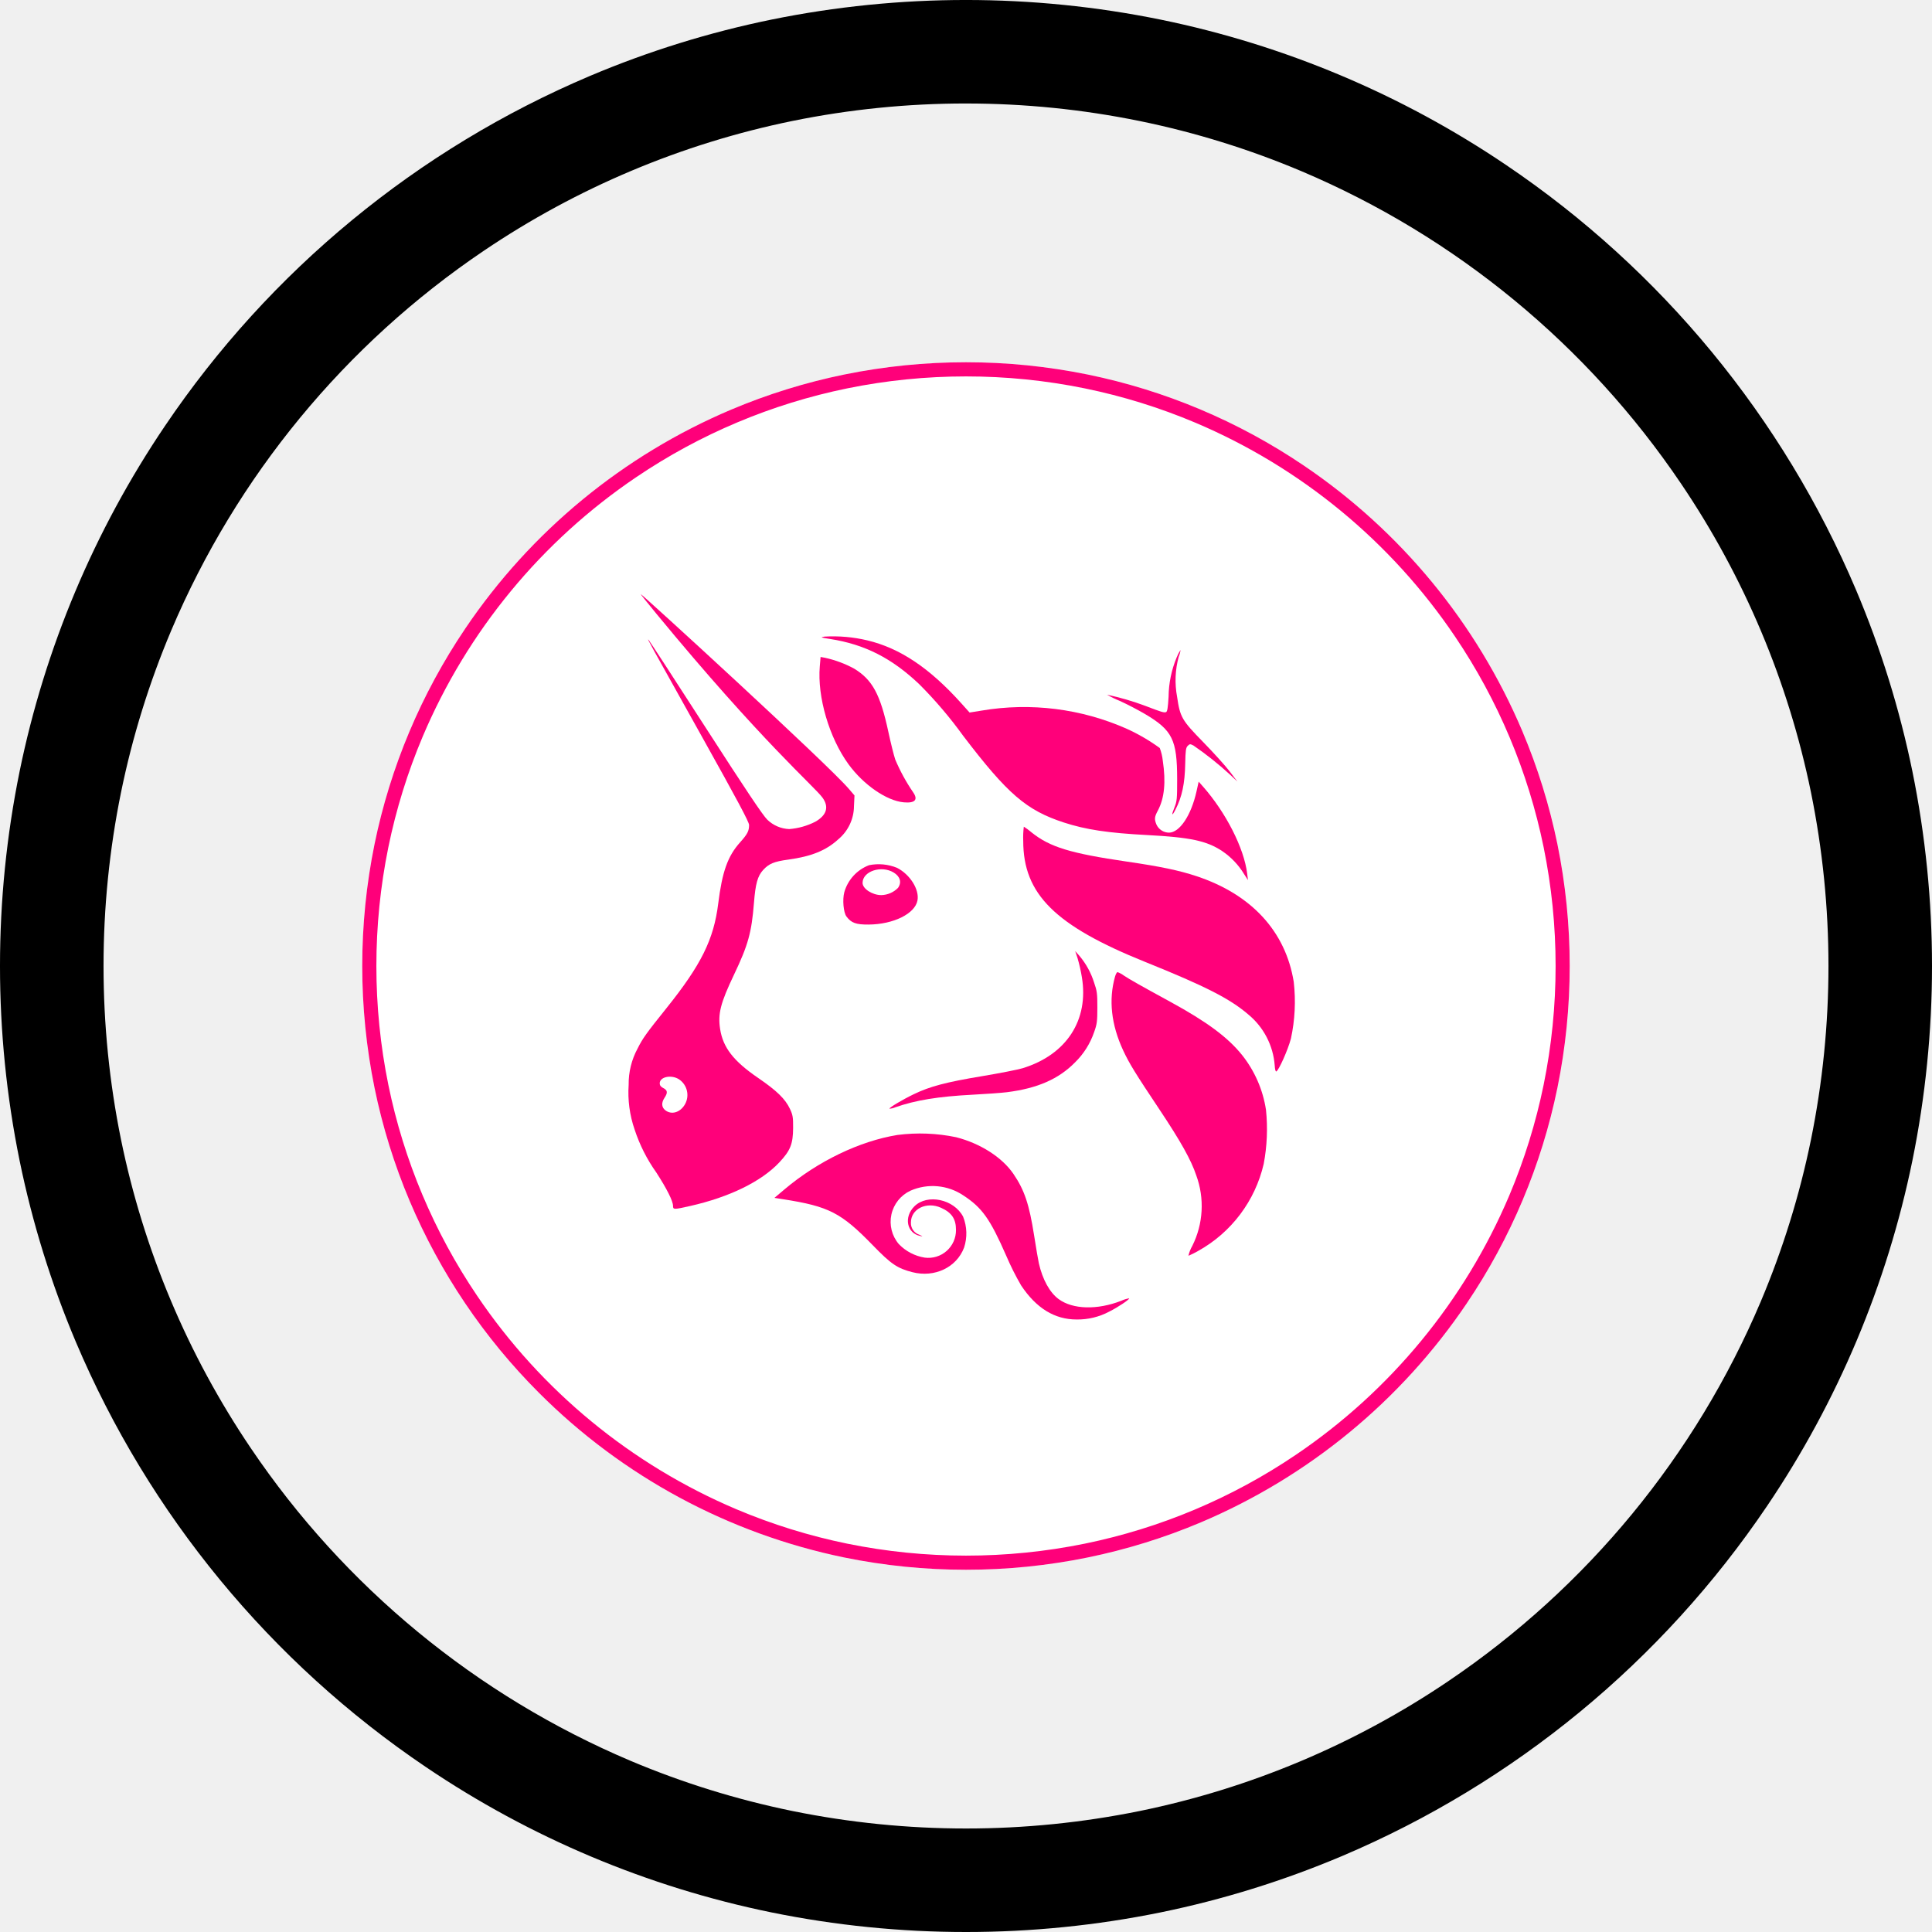
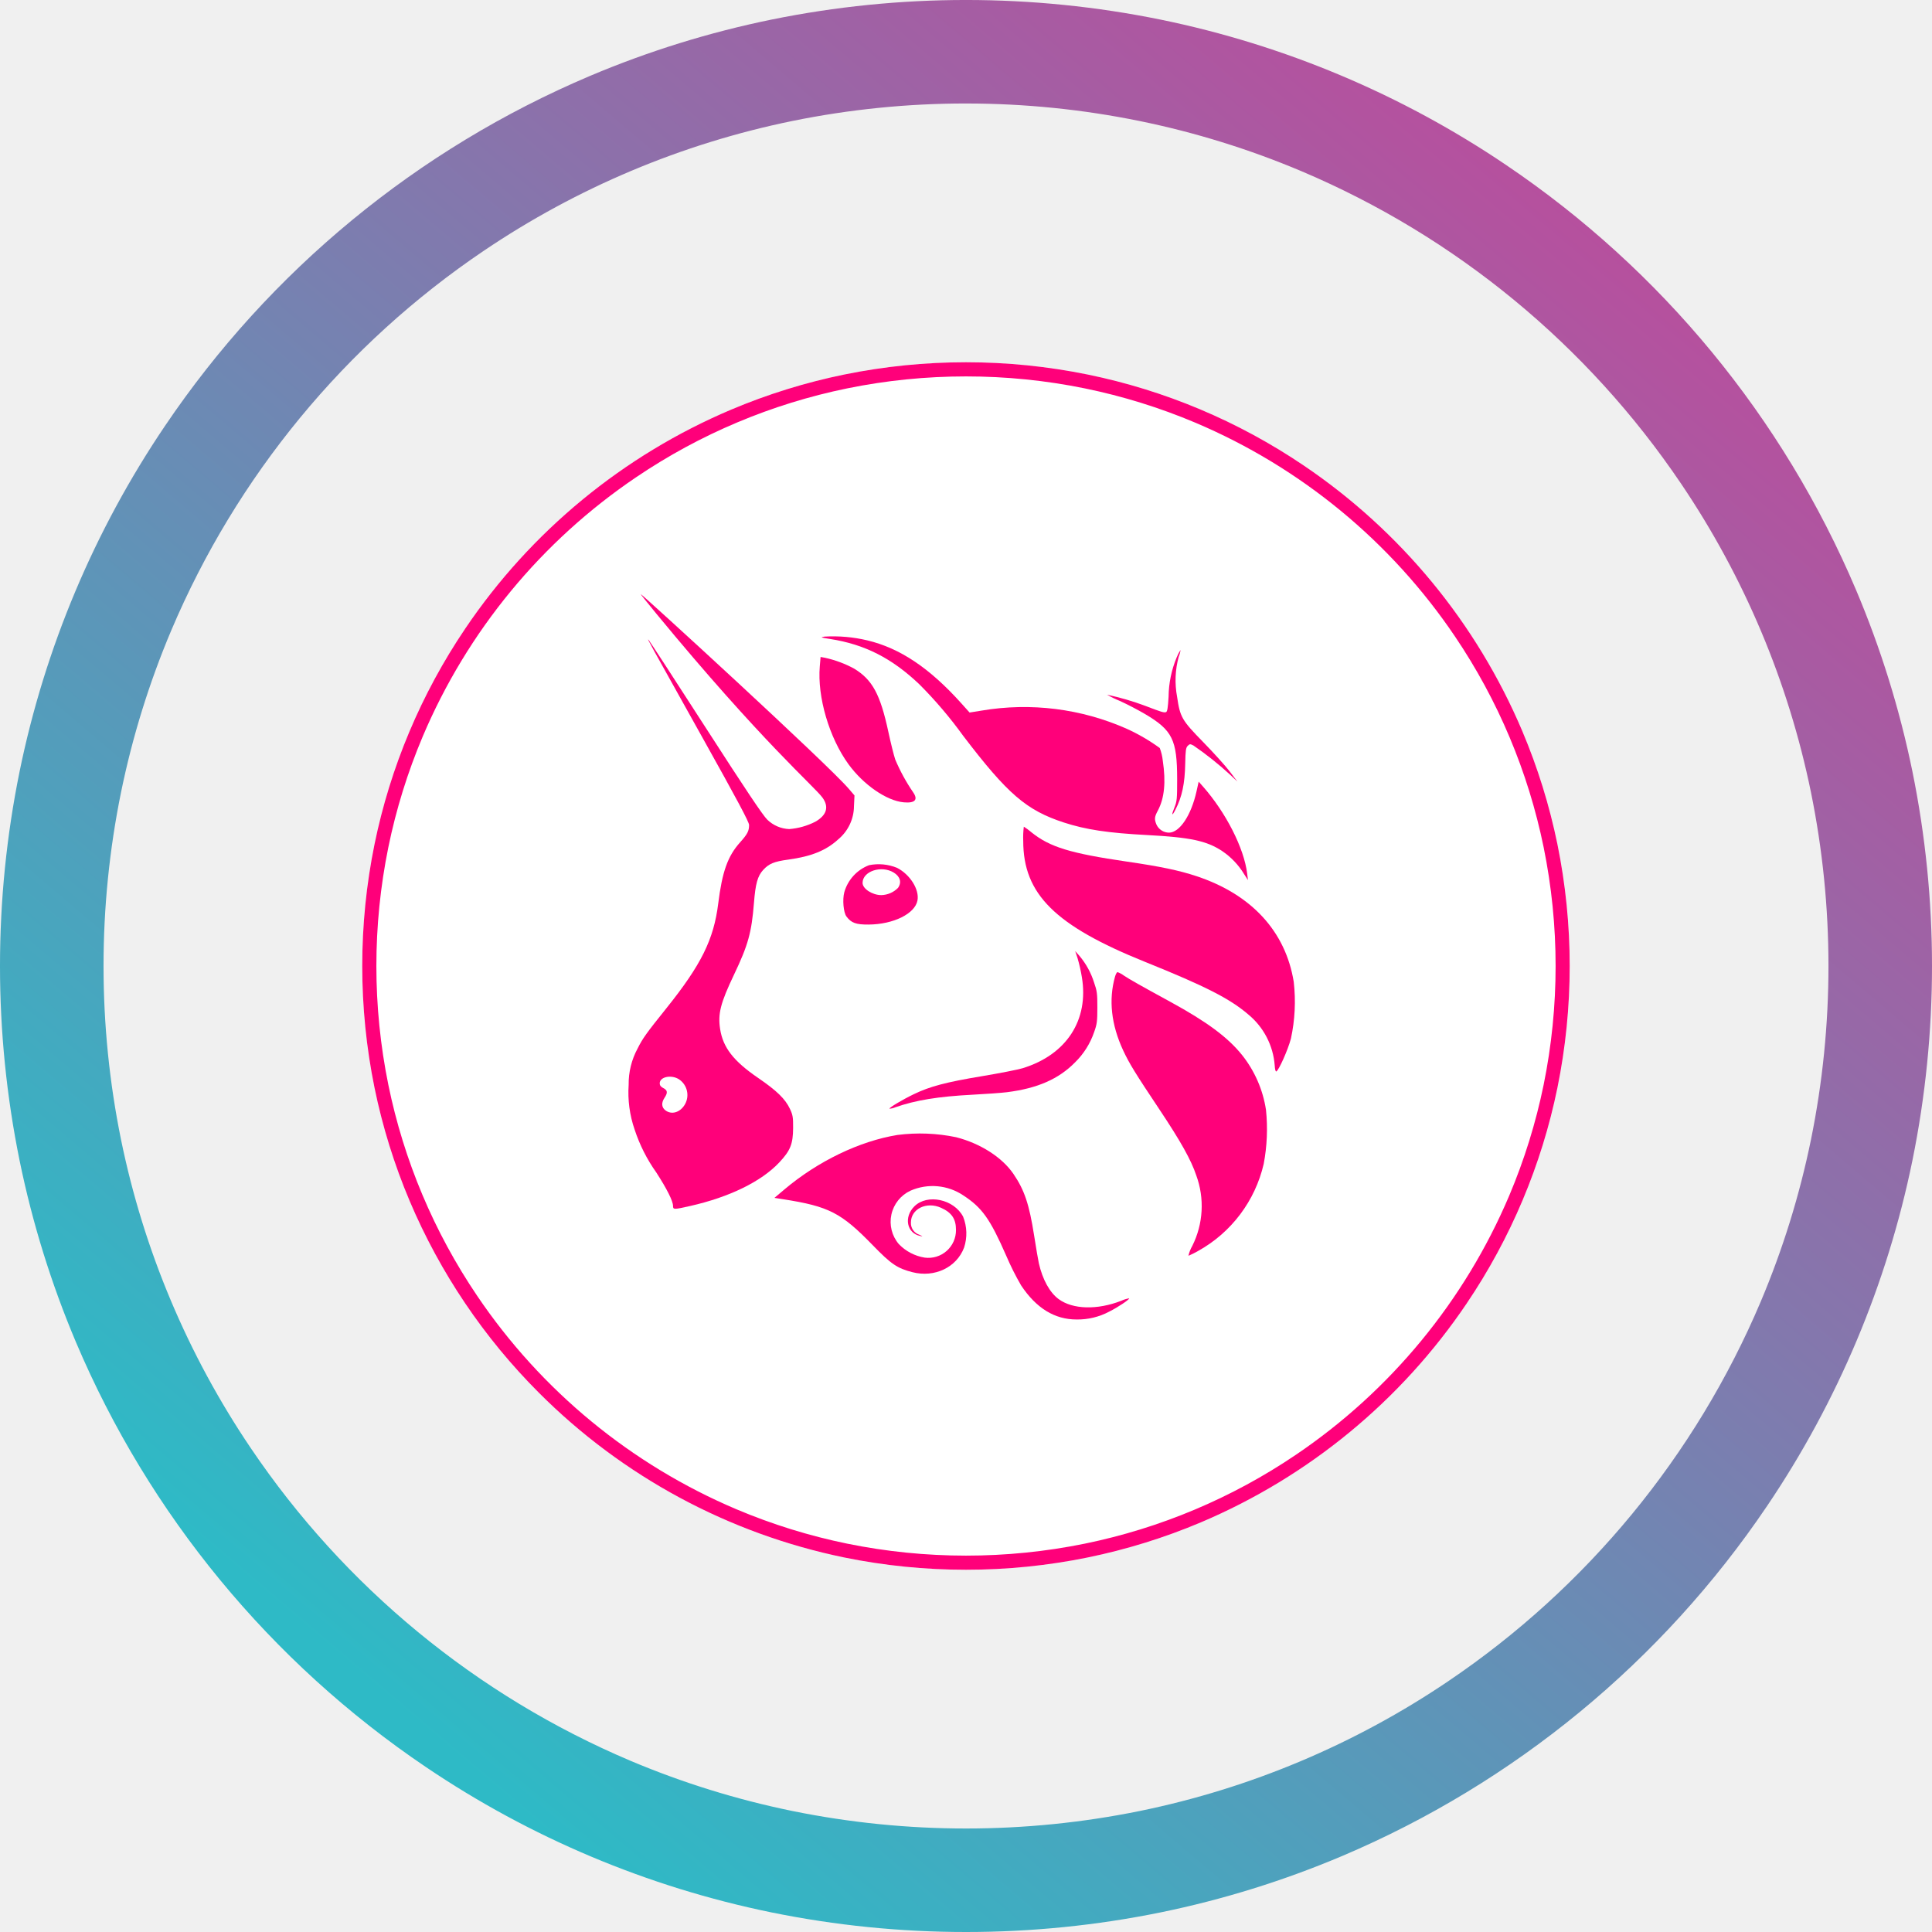
<svg xmlns="http://www.w3.org/2000/svg" id="Group_30952" width="48" height="48" version="1.1" viewBox="0 0 48 48">
  <defs id="defs10">
    <linearGradient id="linear-gradient" x1="215.808" x2="52.736" y1="34.56" y2="226.816" gradientUnits="userSpaceOnUse">
-       <stop id="stop2" offset="0" />
-       <stop id="stop4" offset="1" />
+       <stop id="stop2" offset="0" stop-color="#b6509e" />
+       <stop id="stop4" offset="1" stop-color="#2ebac6" />
    </linearGradient>
    <linearGradient id="linear-gradient-2" x1=".907" x2=".163" y1=".227" y2=".853" />
  </defs>
  <g id="Group_29109" transform="matrix(.1875 0 0 .1875 0 0)">
    <path id="Subtraction_108" fill="url(#linear-gradient)" d="M128 256a129 129 0 0 1-25.8-2.6 127.3 127.3 0 0 1-45.77-19.261 128.37 128.37 0 0 1-46.375-56.315A127.4 127.4 0 0 1 2.6 153.8a129.25 129.25 0 0 1 0-51.593 127.3 127.3 0 0 1 19.26-45.77 128.37 128.37 0 0 1 56.317-46.378A127.3 127.3 0 0 1 102.2 2.6a129.2 129.2 0 0 1 51.593 0 127.3 127.3 0 0 1 45.77 19.26 128.37 128.37 0 0 1 46.375 56.316A127.3 127.3 0 0 1 253.4 102.2a129.25 129.25 0 0 1 0 51.593 127.3 127.3 0 0 1-19.26 45.77 128.4 128.4 0 0 1-56.316 46.375A127.4 127.4 0 0 1 153.8 253.4 129 129 0 0 1 128 256m0-242.287a115 115 0 0 0-23.033 2.322A113.7 113.7 0 0 0 64.1 33.232a114.6 114.6 0 0 0-41.4 50.283 113.7 113.7 0 0 0-6.659 21.452 115.4 115.4 0 0 0 0 46.065 113.7 113.7 0 0 0 17.2 40.866 114.63 114.63 0 0 0 50.282 41.407 113.8 113.8 0 0 0 21.453 6.658 115.4 115.4 0 0 0 46.065 0 113.6 113.6 0 0 0 40.866-17.2 114.6 114.6 0 0 0 41.393-50.278 113.7 113.7 0 0 0 6.659-21.453 115.4 115.4 0 0 0 0-46.065 113.7 113.7 0 0 0-17.2-40.865A114.6 114.6 0 0 0 172.485 22.7a113.7 113.7 0 0 0-21.453-6.659A115 115 0 0 0 128 13.714Z" style="fill:url(#linear-gradient)" />
  </g>
  <svg id="g1" width="30" height="30" x="9" y="9" viewBox="0 0 256 256.002">
    <defs>
      <style>.cls-2,.cls-3{fill:#ff007a}.cls-3{fill-rule:evenodd}</style>
    </defs>
    <g id="Group_33854" transform="translate(0 .002)">
      <circle id="Ellipse_1587" cx="128" cy="128" r="128" fill="#fff" />
      <path id="Subtraction_259" d="M1535 18716a128.8 128.8 0 0 1-25.8-2.6 127.9 127.9 0 0 1-64.714-34.889 128.2 128.2 0 0 1-27.431-40.686 127.3 127.3 0 0 1-7.458-24.027 129.3 129.3 0 0 1 0-51.594 127.3 127.3 0 0 1 19.259-45.77 128.35 128.35 0 0 1 56.316-46.375 127 127 0 0 1 24.027-7.459 129.2 129.2 0 0 1 51.594 0 127.3 127.3 0 0 1 45.768 19.26 128.36 128.36 0 0 1 46.373 56.318 127.4 127.4 0 0 1 7.458 24.025 129.3 129.3 0 0 1 0 51.594 127.3 127.3 0 0 1-19.259 45.77 128.4 128.4 0 0 1-56.314 46.375 127.4 127.4 0 0 1-24.026 7.457A128.8 128.8 0 0 1 1535 18716m0-253a126 126 0 0 0-25.193 2.539 124.3 124.3 0 0 0-44.7 18.809 125.36 125.36 0 0 0-45.29 55 124.4 124.4 0 0 0-7.284 23.463 126.2 126.2 0 0 0 0 50.385 124.3 124.3 0 0 0 18.809 44.7 125.34 125.34 0 0 0 55 45.287 124.4 124.4 0 0 0 23.464 7.283 126.2 126.2 0 0 0 50.384 0 124.3 124.3 0 0 0 44.7-18.807 125.4 125.4 0 0 0 45.289-55 124.4 124.4 0 0 0 7.284-23.463 126.2 126.2 0 0 0 0-50.385 124.3 124.3 0 0 0-18.809-44.7 125.37 125.37 0 0 0-55-45.289 124.5 124.5 0 0 0-23.464-7.283A126 126 0 0 0 1535 18463" class="cls-2" transform="translate(-1407 -18460)" />
      <g id="Group_33853" transform="translate(56.436 49.154)">
        <path id="Path_10841" d="M96.369 60.255c-2.016-.313-2.1-.349-1.152-.5a31.3 31.3 0 0 1 9.068.8c6.9 1.641 13.188 5.846 19.9 13.314l1.782 1.984 2.549-.41a53.8 53.8 0 0 1 30.8 3.867 40 40 0 0 1 6.972 4.067 10.8 10.8 0 0 1 .643 2.708c.679 4.5.339 7.947-1.036 10.523-.749 1.4-.791 1.846-.288 3.045a2.95 2.95 0 0 0 2.632 1.665c2.271 0 4.715-3.674 5.848-8.781l.449-2.029.892 1.009c4.888 5.538 8.727 13.09 9.387 18.466l.172 1.4-.821-1.274a15.7 15.7 0 0 0-4.654-4.89c-3.28-2.17-6.747-2.909-15.931-3.393-8.294-.437-12.988-1.145-17.643-2.663-7.919-2.582-11.911-6.021-21.319-18.363a90 90 0 0 0-9.33-10.958c-5.841-5.542-11.577-8.448-18.92-9.587" class="cls-2" transform="translate(-53.643 -50.746)" />
        <path id="Path_10842" d="M170.426 72.6a22.3 22.3 0 0 1 1.708-8.309 9 9 0 0 1 .825-1.593 5.4 5.4 0 0 1-.383 1.436 18.9 18.9 0 0 0-.346 8.5c.636 4.336 1 4.962 5.582 9.646 2.149 2.2 4.65 4.968 5.557 6.157l1.648 2.163-1.648-1.546a70 70 0 0 0-7.675-6.1c-.686-.353-.788-.347-1.212.074-.39.388-.472.972-.527 3.731-.084 4.3-.67 7.06-2.085 9.819-.764 1.493-.886 1.174-.193-.511.517-1.258.57-1.811.566-5.973-.009-8.364-1-10.374-6.824-13.819-1.476-.873-3.906-2.131-5.4-2.8a20.4 20.4 0 0 1-2.64-1.289 56 56 0 0 1 8.129 2.373c3.4 1.308 3.961 1.477 4.374 1.319.275-.098.409-.904.544-3.278" class="cls-2" transform="translate(-55.912 -50.858)" />
        <path id="Path_10843" d="M100.266 86.968c-4.092-5.634-6.624-14.268-6.076-20.729l.169-2 .931.17a23.4 23.4 0 0 1 6.178 2.3c3.876 2.354 5.553 5.453 7.26 13.41.5 2.331 1.157 4.968 1.458 5.861A39.6 39.6 0 0 0 114 92.957c1.076 1.57.361 2.314-2.015 2.1-3.629-.328-8.547-3.722-11.719-8.089" class="cls-2" transform="translate(-53.624 -50.912)" />
        <path id="Path_10844" d="M164.8 130.247c-19.123-7.7-25.858-14.383-25.858-25.66a18 18 0 0 1 .126-3.017 14.5 14.5 0 0 1 1.644 1.217c3.877 3.11 8.22 4.438 20.242 6.193 7.074 1.031 11.054 1.865 14.727 3.083 11.672 3.871 18.893 11.727 20.615 22.426a37 37 0 0 1-.6 12.012c-.641 2.427-2.6 6.8-3.113 6.969-.144.047-.285-.5-.322-1.254a15.5 15.5 0 0 0-5.636-10.859c-3.886-3.33-9.094-5.983-21.825-11.11" class="cls-2" transform="translate(-55.245 -52.263)" />
        <path id="Path_10845" d="M150.306 134.436a34 34 0 0 0-.923-4.046l-.489-1.454.907 1.018a16.3 16.3 0 0 1 3.085 5.608c.641 1.831.713 2.376.708 5.351 0 2.921-.085 3.534-.678 5.182a16.4 16.4 0 0 1-4.036 6.42c-3.493 3.556-7.984 5.524-14.465 6.34-1.127.142-4.41.381-7.3.531-7.275.379-12.063 1.16-16.365 2.671a3.5 3.5 0 0 1-1.227.293c-.174-.172 2.755-1.919 5.175-3.084 3.411-1.643 6.807-2.541 14.416-3.807 3.759-.626 7.64-1.386 8.626-1.689 9.312-2.854 14.098-10.219 12.566-19.334" class="cls-2" transform="translate(-54.181 -53.252)" />
        <path id="Path_10846" d="M160.839 150.172c-2.541-5.462-3.124-10.735-1.732-15.653.148-.525.388-.956.532-.956a5.2 5.2 0 0 1 1.333.721c1.17.787 3.519 2.116 9.775 5.527 7.806 4.256 12.257 7.552 15.284 11.317a24.6 24.6 0 0 1 5.08 11.633 39.6 39.6 0 0 1-.48 11.449 28.43 28.43 0 0 1-13.931 18.482 18 18 0 0 1-2.034 1.009 7.5 7.5 0 0 1 .825-2.1 18.88 18.88 0 0 0 .838-14.95c-1.083-3.243-3.292-7.2-7.753-13.891-5.189-7.776-6.461-9.845-7.737-12.588" class="cls-2" transform="translate(-55.948 -53.419)" />
        <path id="Path_10847" d="M86.327 180.926c7.1-5.992 15.927-10.248 23.97-11.555a37.4 37.4 0 0 1 12.451.482c5.145 1.317 9.747 4.266 12.141 7.78 2.339 3.434 3.343 6.427 4.387 13.085.413 2.626.861 5.264 1 5.861.785 3.451 2.311 6.21 4.2 7.595 3.005 2.2 8.181 2.336 13.272.351a6.6 6.6 0 0 1 1.666-.518c.185.183-2.379 1.9-4.187 2.8a14.24 14.24 0 0 1-6.941 1.686c-4.663 0-8.534-2.372-11.764-7.209a58 58 0 0 1-3.175-6.335c-3.41-7.779-5.095-10.148-9.054-12.742a11.68 11.68 0 0 0-11.234-1.022 7.278 7.278 0 0 0-2.471 11.323 9.75 9.75 0 0 0 5.488 2.869 5.86 5.86 0 0 0 6.631-5.87c0-2.338-.9-3.672-3.161-4.694-3.089-1.394-6.41.236-6.395 3.138a2.6 2.6 0 0 0 1.787 2.576c.8.361.814.389.165.254-2.835-.588-3.5-4.006-1.219-6.275 2.736-2.724 8.4-1.522 10.339 2.2a9.6 9.6 0 0 1 .2 6.55c-1.593 4.2-6.238 6.414-10.95 5.211-3.208-.819-4.515-1.706-8.382-5.69-6.721-6.923-9.33-8.265-19.019-9.777l-1.857-.29z" class="cls-2" transform="translate(-53.266 -54.705)" />
        <path id="Path_10848" d="M50.52 42.742c22.445 27.242 33.526 36.65 35.244 39.024 1.418 1.961.885 3.723-1.545 5.1a14.7 14.7 0 0 1-5.519 1.553 7.07 7.07 0 0 1-4.636-1.983c-.912-.865-4.594-6.363-13.094-19.552-6.5-10.092-11.946-18.463-12.095-18.6-.343-.324-.337-.313 11.432 20.745 7.39 13.223 9.885 17.9 9.885 18.523 0 1.271-.347 1.94-1.916 3.69-2.615 2.918-3.784 6.2-4.628 12.98-.946 7.6-3.606 12.976-10.978 22.17-4.315 5.382-5.022 6.369-6.11 8.538a15.75 15.75 0 0 0-1.9 7.712 24 24 0 0 0 1.267 9.49 34 34 0 0 0 4.6 9.1c2.246 3.479 3.54 6.064 3.54 7.076 0 .8.154.806 3.635.019 8.33-1.88 15.095-5.189 18.9-9.244 2.354-2.51 2.907-3.895 2.925-7.335.012-2.249-.067-2.72-.675-4.014-.99-2.106-2.792-3.857-6.763-6.572-5.2-3.557-7.426-6.421-8.04-10.359-.5-3.232.081-5.512 2.959-11.546 2.98-6.245 3.718-8.907 4.218-15.2.323-4.066.769-5.671 1.938-6.958 1.219-1.343 2.316-1.8 5.332-2.209 4.917-.672 8.048-1.944 10.622-4.316a9.22 9.22 0 0 0 3.311-7.024l.109-2.262-1.248-1.455C86.761 74.561 47.494 38.6 47.216 38.6c-.059 0 1.428 1.865 3.304 4.142m6.08 104.022a4 4 0 0 0-1.23-5.27c-1.615-1.074-4.123-.569-4.123.831 0 .427.236.737.768 1.011.9.461.961.979.256 2.039s-.656 2.016.162 2.657c1.317 1.032 3.185.468 4.167-1.268" class="cls-3" transform="translate(-44.616 -38.602)" />
        <path id="Path_10849" d="M104.827 110.031a8.67 8.67 0 0 0-5.247 5.72c-.424 1.565-.183 4.31.452 5.157 1.026 1.37 2.016 1.73 4.7 1.712 5.257-.037 9.827-2.291 10.358-5.11.436-2.31-1.572-5.512-4.336-6.917a10.3 10.3 0 0 0-5.927-.562m6.145 4.8c.811-1.152.456-2.4-.922-3.238-2.626-1.6-6.6-.277-6.6 2.2 0 1.235 2.07 2.582 3.968 2.582a5.13 5.13 0 0 0 3.554-1.539z" class="cls-3" transform="translate(-53.814 -52.561)" />
      </g>
    </g>
  </svg>
</svg>
